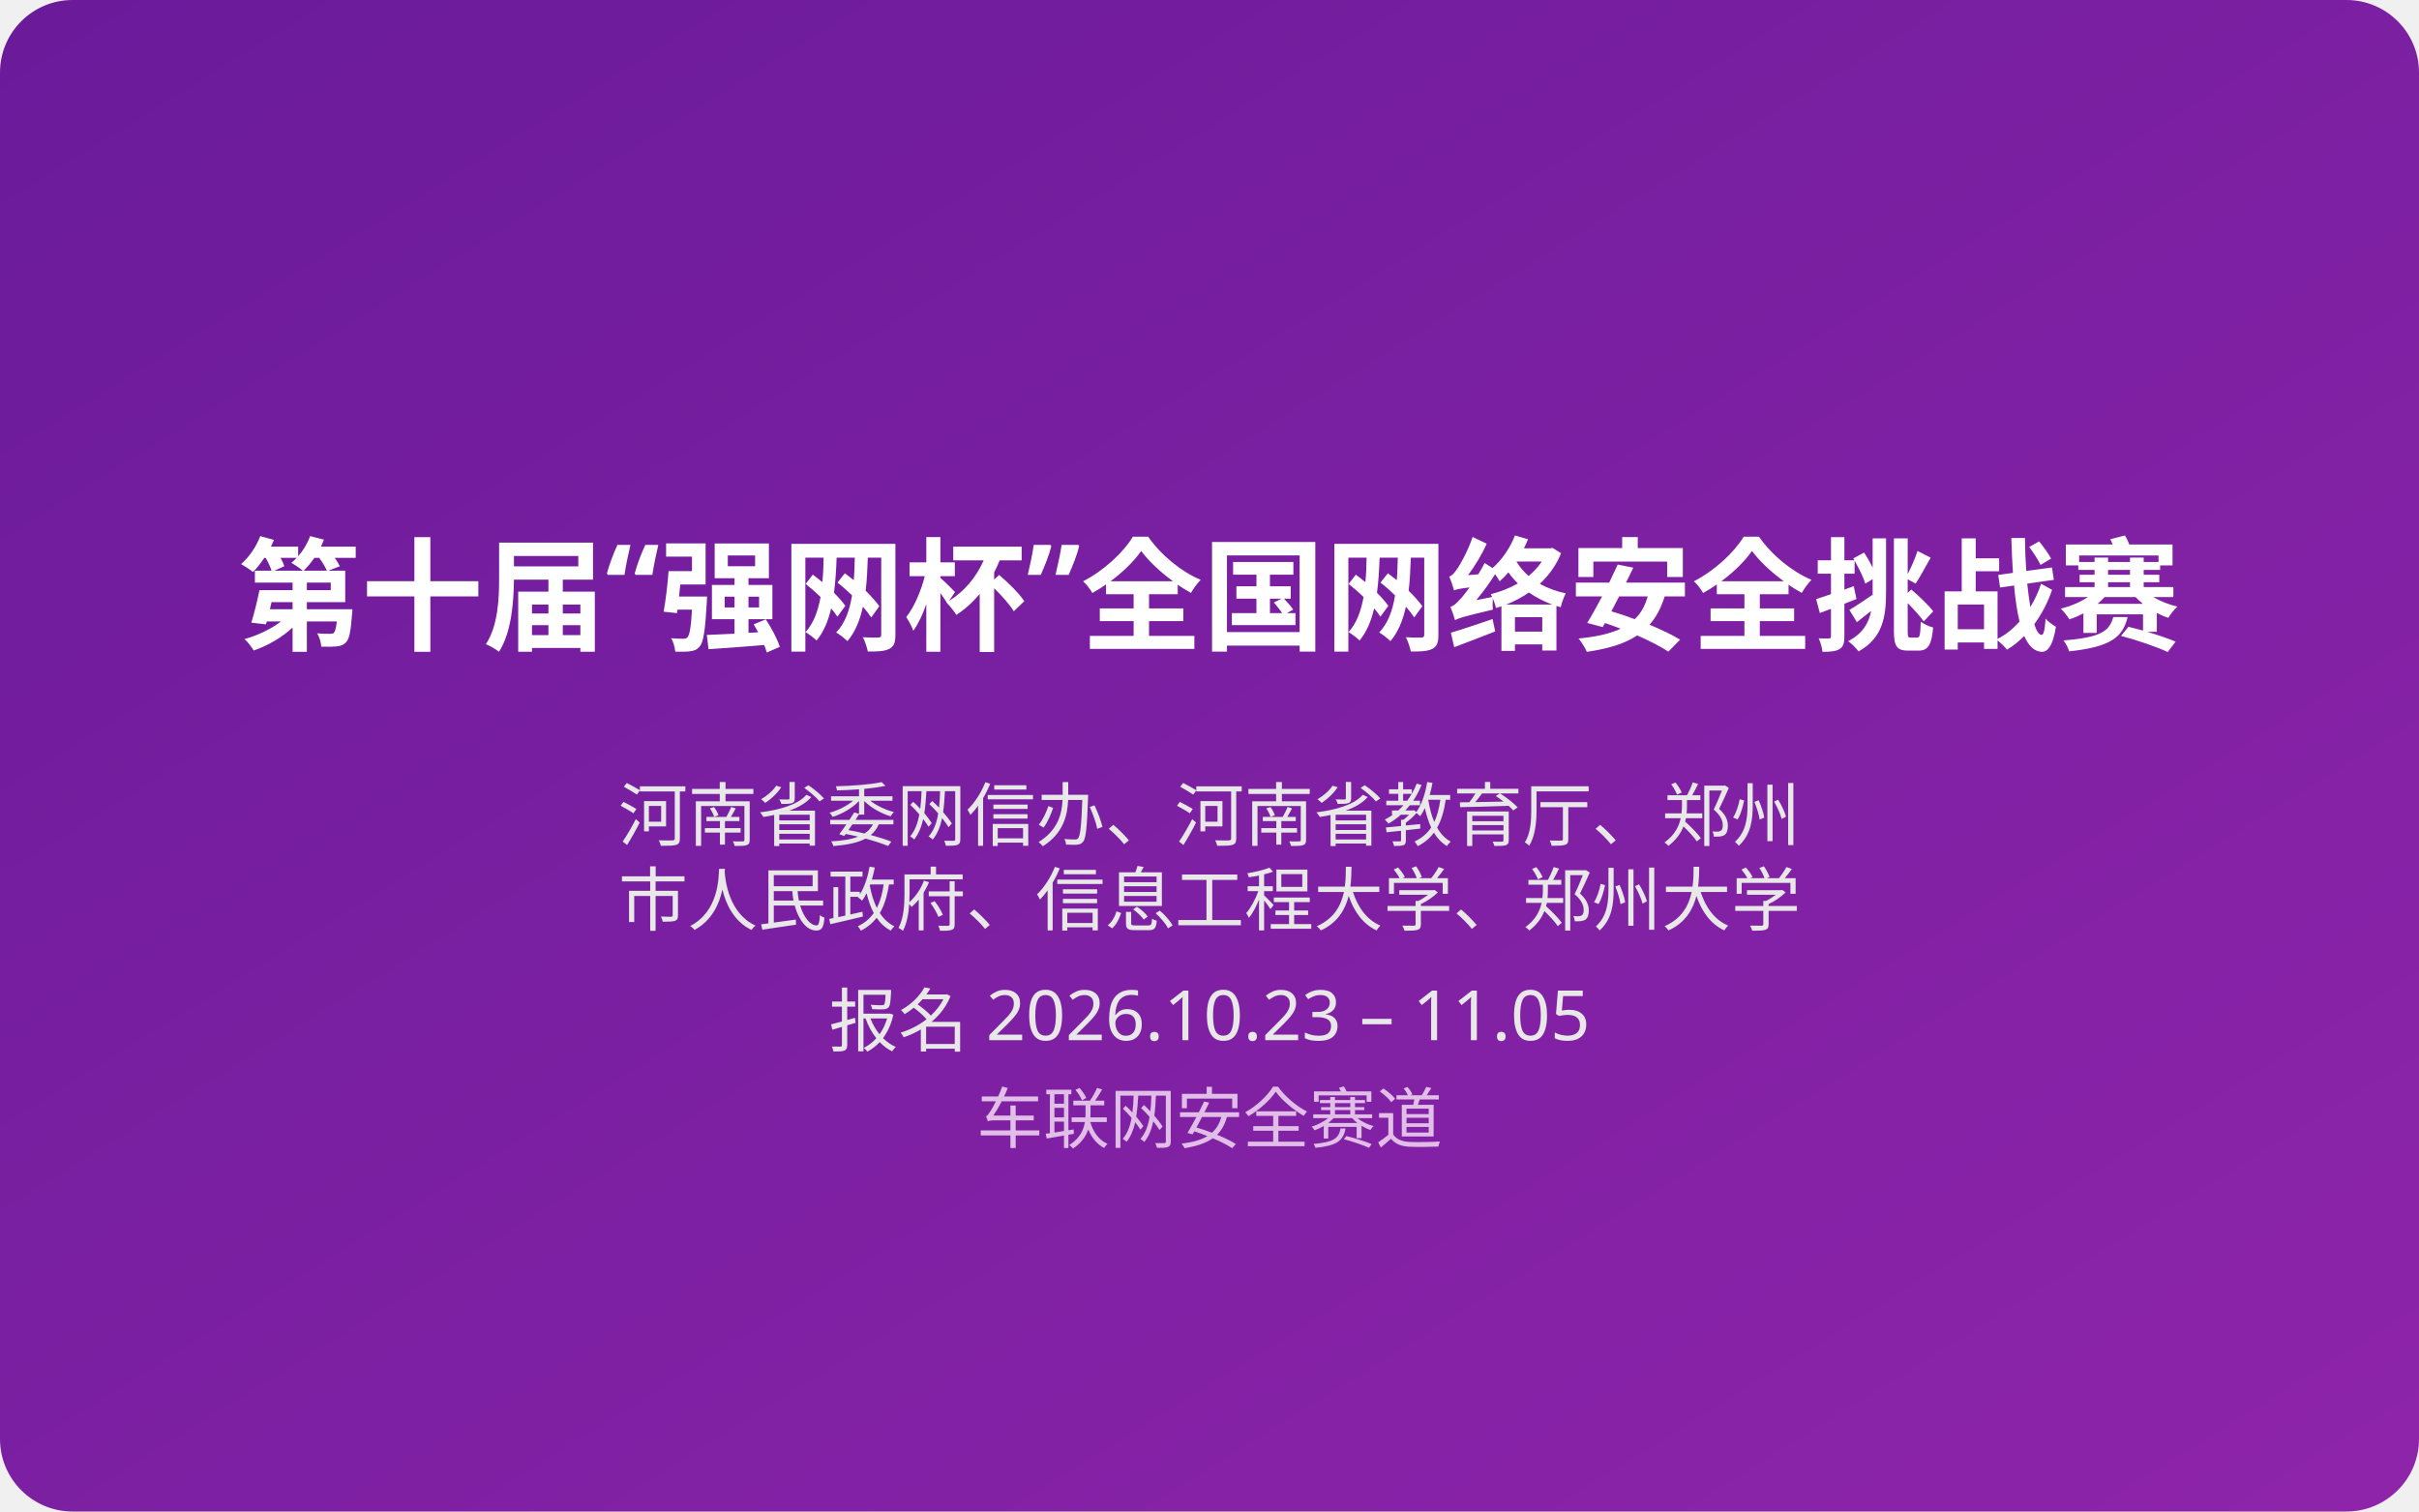
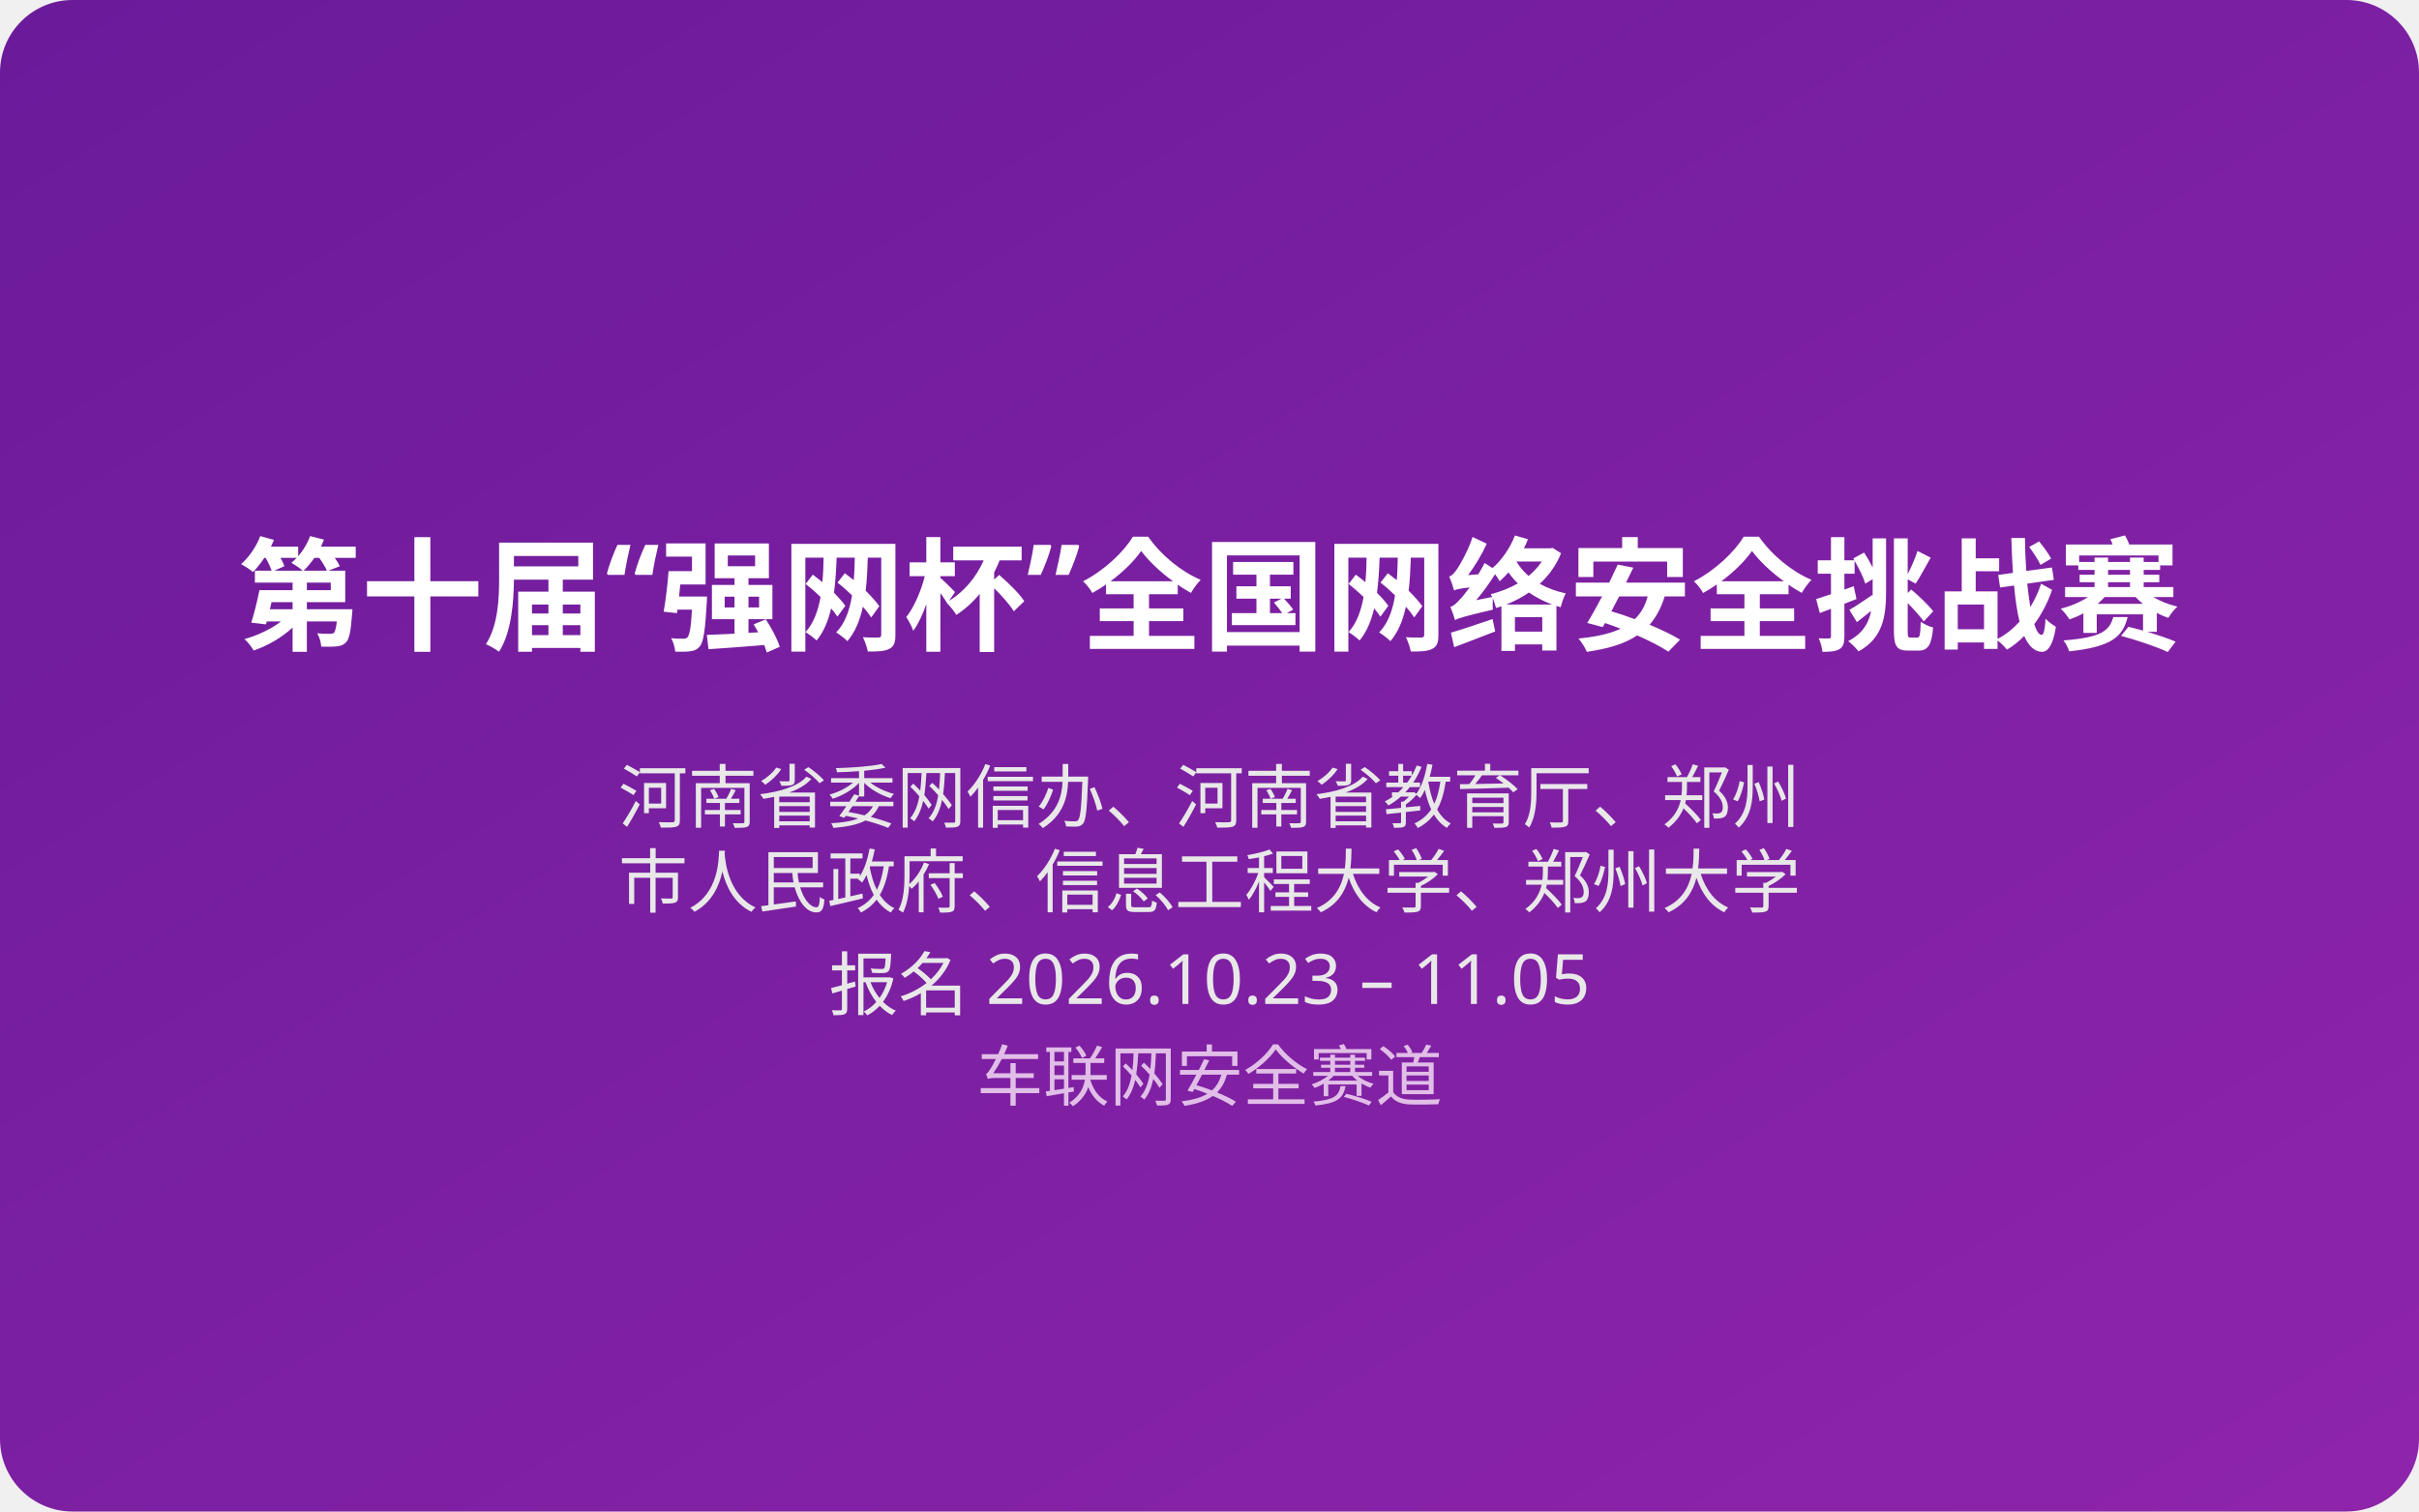
<svg xmlns="http://www.w3.org/2000/svg" width="400" height="250" viewBox="0 0 400 250">
  <defs>
    <linearGradient id="g" x1="0%" y1="0%" x2="100%" y2="100%">
      <stop offset="0%" style="stop-color:#6a1b9a" />
      <stop offset="100%" style="stop-color:#8e24aa" />
    </linearGradient>
  </defs>
  <rect width="400" height="250" fill="url(#g)" rx="12" />
  <text x="200" y="106" text-anchor="middle" fill="#ffffff" font-size="20.2" font-weight="bold" font-family="Microsoft YaHei,PingFang SC,sans-serif">第十届“强网杯”全国网络安全挑战赛</text>
-   <text x="200" y="139" text-anchor="middle" fill="#e8e8e8" font-size="11.5" font-family="Microsoft YaHei,PingFang SC,sans-serif">河南省委网信办、河南省教育厅、郑州</text>
-   <text x="200" y="153" text-anchor="middle" fill="#e8e8e8" font-size="11.5" font-family="Microsoft YaHei,PingFang SC,sans-serif">市人民政府、信息工程大学、郑州大学</text>
-   <text x="200" y="173" text-anchor="middle" fill="#e8e8e8" font-size="11.5" font-family="Microsoft YaHei,PingFang SC,sans-serif">报名 2026.10.23 – 11.05</text>
-   <text x="200" y="189" text-anchor="middle" fill="#e1bee7" font-size="11" font-family="Microsoft YaHei,PingFang SC,sans-serif">车联网安全赛道</text>
+   <text x="200" y="136" text-anchor="middle" fill="#e8e8e8" font-size="11.5" font-family="Microsoft YaHei,PingFang SC,sans-serif">河南省委网信办、河南省教育厅、郑州</text>
+   <text x="200" y="150" text-anchor="middle" fill="#e8e8e8" font-size="11.5" font-family="Microsoft YaHei,PingFang SC,sans-serif">市人民政府、信息工程大学、郑州大学</text>
+   <text x="200" y="167" text-anchor="middle" fill="#e8e8e8" font-size="11.5" font-family="Microsoft YaHei,PingFang SC,sans-serif">报名 2026.10.23 – 11.05</text>
+   <text x="200" y="182" text-anchor="middle" fill="#e1bee7" font-size="11" font-family="Microsoft YaHei,PingFang SC,sans-serif">车联网安全赛道</text>
</svg>
